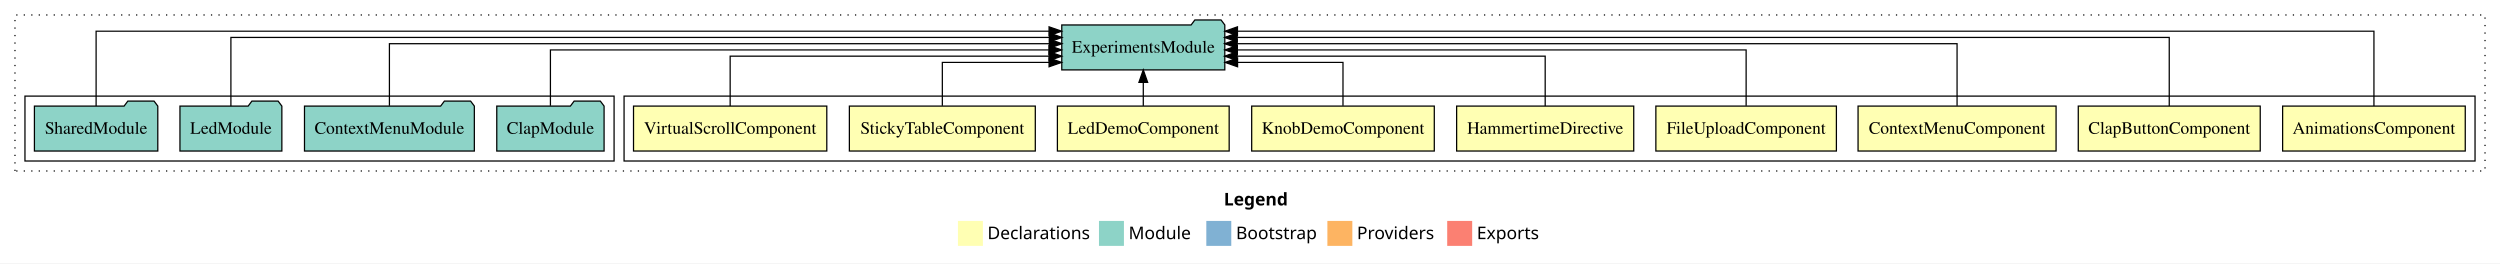
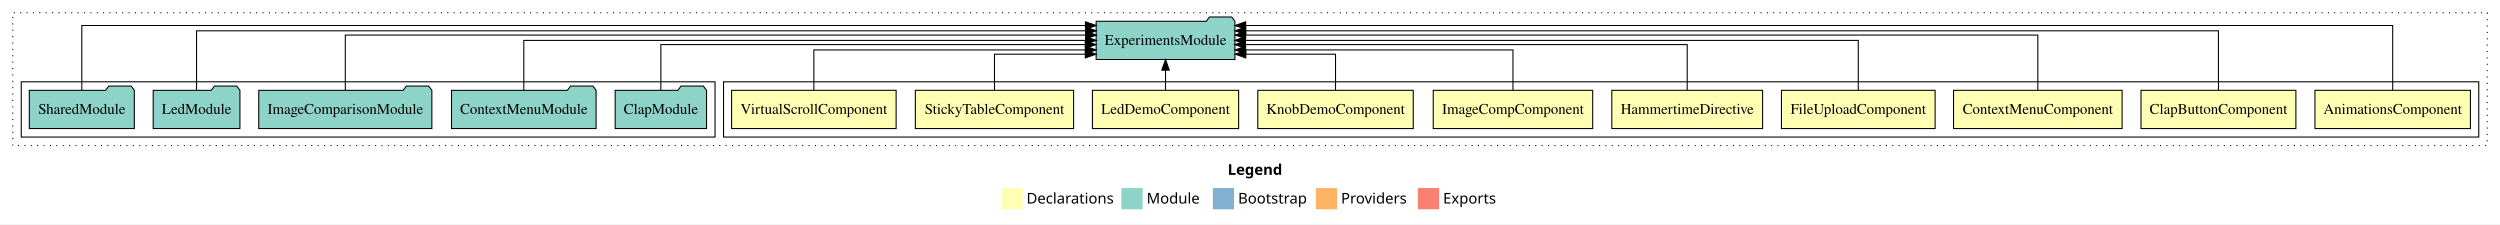
- <svg xmlns="http://www.w3.org/2000/svg" width="2003pt" height="211pt" viewBox="0.00 0.00 2003.00 211.00">
+ <svg xmlns="http://www.w3.org/2000/svg" width="2353pt" height="211pt" viewBox="0.00 0.00 2353.00 211.00">
  <g id="graph0" class="graph" transform="scale(1 1) rotate(0) translate(4 207)">
-     <polygon fill="#ffffff" stroke="transparent" points="-4,4 -4,-207 1999,-207 1999,4 -4,4" />
-     <text text-anchor="start" x="976.509" y="-42.4" font-family="sans-serif" font-weight="bold" font-size="14.00" fill="#000000">Legend</text>
-     <polygon fill="#ffffb3" stroke="transparent" points="763.5,-10 763.5,-30 783.5,-30 783.5,-10 763.5,-10" />
-     <text text-anchor="start" x="787.129" y="-15.4" font-family="sans-serif" font-size="14.00" fill="#000000">  Declarations</text>
-     <polygon fill="#8dd3c7" stroke="transparent" points="876.5,-10 876.5,-30 896.5,-30 896.5,-10 876.5,-10" />
-     <text text-anchor="start" x="900.225" y="-15.4" font-family="sans-serif" font-size="14.00" fill="#000000">  Module</text>
-     <polygon fill="#80b1d3" stroke="transparent" points="962.5,-10 962.5,-30 982.5,-30 982.5,-10 962.5,-10" />
-     <text text-anchor="start" x="986.281" y="-15.4" font-family="sans-serif" font-size="14.00" fill="#000000">  Bootstrap</text>
-     <polygon fill="#fdb462" stroke="transparent" points="1059.5,-10 1059.5,-30 1079.5,-30 1079.5,-10 1059.5,-10" />
-     <text text-anchor="start" x="1083.173" y="-15.4" font-family="sans-serif" font-size="14.00" fill="#000000">  Providers</text>
-     <polygon fill="#fb8072" stroke="transparent" points="1155.5,-10 1155.5,-30 1175.5,-30 1175.5,-10 1155.5,-10" />
-     <text text-anchor="start" x="1179.226" y="-15.4" font-family="sans-serif" font-size="14.00" fill="#000000">  Exports</text>
+     <polygon fill="#ffffff" stroke="transparent" points="-4,4 -4,-207 2349,-207 2349,4 -4,4" />
+     <text text-anchor="start" x="1151.509" y="-42.4" font-family="sans-serif" font-weight="bold" font-size="14.00" fill="#000000">Legend</text>
+     <polygon fill="#ffffb3" stroke="transparent" points="938.5,-10 938.5,-30 958.5,-30 958.5,-10 938.5,-10" />
+     <text text-anchor="start" x="962.129" y="-15.4" font-family="sans-serif" font-size="14.00" fill="#000000">  Declarations</text>
+     <polygon fill="#8dd3c7" stroke="transparent" points="1051.5,-10 1051.5,-30 1071.5,-30 1071.5,-10 1051.5,-10" />
+     <text text-anchor="start" x="1075.225" y="-15.4" font-family="sans-serif" font-size="14.00" fill="#000000">  Module</text>
+     <polygon fill="#80b1d3" stroke="transparent" points="1137.5,-10 1137.5,-30 1157.5,-30 1157.5,-10 1137.5,-10" />
+     <text text-anchor="start" x="1161.281" y="-15.4" font-family="sans-serif" font-size="14.00" fill="#000000">  Bootstrap</text>
+     <polygon fill="#fdb462" stroke="transparent" points="1234.5,-10 1234.5,-30 1254.5,-30 1254.5,-10 1234.5,-10" />
+     <text text-anchor="start" x="1258.173" y="-15.4" font-family="sans-serif" font-size="14.00" fill="#000000">  Providers</text>
+     <polygon fill="#fb8072" stroke="transparent" points="1330.5,-10 1330.5,-30 1350.5,-30 1350.5,-10 1330.5,-10" />
+     <text text-anchor="start" x="1354.226" y="-15.4" font-family="sans-serif" font-size="14.00" fill="#000000">  Exports</text>
    <g id="clust1" class="cluster">
-       <polygon fill="none" stroke="#000000" stroke-dasharray="1,5" points="8,-70 8,-195 1987,-195 1987,-70 8,-70" />
+       <polygon fill="none" stroke="#000000" stroke-dasharray="1,5" points="8,-70 8,-195 2337,-195 2337,-70 8,-70" />
    </g>
    <g id="clust2" class="cluster">
-       <polygon fill="none" stroke="#000000" points="496,-78 496,-130 1979,-130 1979,-78 496,-78" />
+       <polygon fill="none" stroke="#000000" points="677,-78 677,-130 2329,-130 2329,-78 677,-78" />
    </g>
-     <g id="clust12" class="cluster">
-       <polygon fill="none" stroke="#000000" points="16,-78 16,-130 488,-130 488,-78 16,-78" />
+     <g id="clust13" class="cluster">
+       <polygon fill="none" stroke="#000000" points="16,-78 16,-130 669,-130 669,-78 16,-78" />
    </g>
    <g id="node1" class="node">
-       <polygon fill="#ffffb3" stroke="#000000" points="1971.161,-122 1824.839,-122 1824.839,-86 1971.161,-86 1971.161,-122" />
-       <text text-anchor="middle" x="1898" y="-99.8" font-family="Times,serif" font-size="14.00" fill="#000000">AnimationsComponent</text>
+       <polygon fill="#ffffb3" stroke="#000000" points="2321.161,-122 2174.839,-122 2174.839,-86 2321.161,-86 2321.161,-122" />
+       <text text-anchor="middle" x="2248" y="-99.8" font-family="Times,serif" font-size="14.00" fill="#000000">AnimationsComponent</text>
+     </g>
+     <g id="node11" class="node">
+       <polygon fill="#8dd3c7" stroke="#000000" points="1158.309,-187 1155.309,-191 1134.309,-191 1131.309,-187 1027.691,-187 1027.691,-151 1158.309,-151 1158.309,-187" />
+       <text text-anchor="middle" x="1093" y="-164.8" font-family="Times,serif" font-size="14.00" fill="#000000">ExperimentsModule</text>
+     </g>
+     <g id="edge1" class="edge">
+       <path fill="none" stroke="#000000" d="M2248,-122.323C2248,-145.66 2248,-183 2248,-183 2248,-183 1168.407,-183 1168.407,-183" />
+       <polygon fill="#000000" stroke="#000000" points="1168.407,-179.5 1158.407,-183 1168.407,-186.5 1168.407,-179.5" />
+     </g>
+     <g id="node2" class="node">
+       <polygon fill="#ffffb3" stroke="#000000" points="2156.892,-122 2011.108,-122 2011.108,-86 2156.892,-86 2156.892,-122" />
+       <text text-anchor="middle" x="2084" y="-99.8" font-family="Times,serif" font-size="14.00" fill="#000000">ClapButtonComponent</text>
+     </g>
+     <g id="edge2" class="edge">
+       <path fill="none" stroke="#000000" d="M2084,-122.292C2084,-144.206 2084,-178 2084,-178 2084,-178 1168.406,-178 1168.406,-178" />
+       <polygon fill="#000000" stroke="#000000" points="1168.406,-174.5 1158.406,-178 1168.406,-181.5 1168.406,-174.5" />
+     </g>
+     <g id="node3" class="node">
+       <polygon fill="#ffffb3" stroke="#000000" points="1993.324,-122 1834.676,-122 1834.676,-86 1993.324,-86 1993.324,-122" />
+       <text text-anchor="middle" x="1914" y="-99.8" font-family="Times,serif" font-size="14.00" fill="#000000">ContextMenuComponent</text>
+     </g>
+     <g id="edge3" class="edge">
+       <path fill="none" stroke="#000000" d="M1914,-122.027C1914,-142.767 1914,-174 1914,-174 1914,-174 1168.453,-174 1168.453,-174" />
+       <polygon fill="#000000" stroke="#000000" points="1168.453,-170.5 1158.453,-174 1168.453,-177.5 1168.453,-170.5" />
+     </g>
+     <g id="node4" class="node">
+       <polygon fill="#ffffb3" stroke="#000000" points="1817.323,-122 1672.677,-122 1672.677,-86 1817.323,-86 1817.323,-122" />
+       <text text-anchor="middle" x="1745" y="-99.8" font-family="Times,serif" font-size="14.00" fill="#000000">FileUploadComponent</text>
+     </g>
+     <g id="edge4" class="edge">
+       <path fill="none" stroke="#000000" d="M1745,-122.106C1745,-141.339 1745,-169 1745,-169 1745,-169 1168.2,-169 1168.2,-169" />
+       <polygon fill="#000000" stroke="#000000" points="1168.2,-165.5 1158.2,-169 1168.2,-172.5 1168.2,-165.5" />
+     </g>
+     <g id="node5" class="node">
+       <polygon fill="#ffffb3" stroke="#000000" points="1654.947,-122 1513.053,-122 1513.053,-86 1654.947,-86 1654.947,-122" />
+       <text text-anchor="middle" x="1584" y="-99.8" font-family="Times,serif" font-size="14.00" fill="#000000">HammertimeDirective</text>
+     </g>
+     <g id="edge5" class="edge">
+       <path fill="none" stroke="#000000" d="M1584,-122.302C1584,-140.27 1584,-165 1584,-165 1584,-165 1168.201,-165 1168.201,-165" />
+       <polygon fill="#000000" stroke="#000000" points="1168.201,-161.5 1158.201,-165 1168.201,-168.5 1168.201,-161.5" />
+     </g>
+     <g id="node6" class="node">
+       <polygon fill="#ffffb3" stroke="#000000" points="1495.041,-122 1344.959,-122 1344.959,-86 1495.041,-86 1495.041,-122" />
+       <text text-anchor="middle" x="1420" y="-99.8" font-family="Times,serif" font-size="14.00" fill="#000000">ImageCompComponent</text>
+     </g>
+     <g id="edge6" class="edge">
+       <path fill="none" stroke="#000000" d="M1420,-122.027C1420,-138.398 1420,-160 1420,-160 1420,-160 1168.387,-160 1168.387,-160" />
+       <polygon fill="#000000" stroke="#000000" points="1168.387,-156.5 1158.387,-160 1168.387,-163.5 1168.387,-156.5" />
+     </g>
+     <g id="node7" class="node">
+       <polygon fill="#ffffb3" stroke="#000000" points="1326.151,-122 1179.849,-122 1179.849,-86 1326.151,-86 1326.151,-122" />
+       <text text-anchor="middle" x="1253" y="-99.8" font-family="Times,serif" font-size="14.00" fill="#000000">KnobDemoComponent</text>
+     </g>
+     <g id="edge7" class="edge">
+       <path fill="none" stroke="#000000" d="M1253,-122.187C1253,-137.182 1253,-156 1253,-156 1253,-156 1168.54,-156 1168.54,-156" />
+       <polygon fill="#000000" stroke="#000000" points="1168.54,-152.5 1158.54,-156 1168.54,-159.5 1168.54,-152.5" />
+     </g>
+     <g id="node8" class="node">
+       <polygon fill="#ffffb3" stroke="#000000" points="1161.812,-122 1024.188,-122 1024.188,-86 1161.812,-86 1161.812,-122" />
+       <text text-anchor="middle" x="1093" y="-99.8" font-family="Times,serif" font-size="14.00" fill="#000000">LedDemoComponent</text>
+     </g>
+     <g id="edge8" class="edge">
+       <path fill="none" stroke="#000000" d="M1093,-122.106C1093,-122.106 1093,-140.991 1093,-140.991" />
+       <polygon fill="#000000" stroke="#000000" points="1089.5,-140.991 1093,-150.991 1096.5,-140.991 1089.5,-140.991" />
+     </g>
+     <g id="node9" class="node">
+       <polygon fill="#ffffb3" stroke="#000000" points="1006.483,-122 857.517,-122 857.517,-86 1006.483,-86 1006.483,-122" />
+       <text text-anchor="middle" x="932" y="-99.8" font-family="Times,serif" font-size="14.00" fill="#000000">StickyTableComponent</text>
+     </g>
+     <g id="edge9" class="edge">
+       <path fill="none" stroke="#000000" d="M932,-122.187C932,-137.182 932,-156 932,-156 932,-156 1017.515,-156 1017.515,-156" />
+       <polygon fill="#000000" stroke="#000000" points="1017.515,-159.5 1027.515,-156 1017.515,-152.5 1017.515,-159.5" />
    </g>
    <g id="node10" class="node">
-       <polygon fill="#8dd3c7" stroke="#000000" points="977.309,-187 974.309,-191 953.309,-191 950.309,-187 846.691,-187 846.691,-151 977.309,-151 977.309,-187" />
-       <text text-anchor="middle" x="912" y="-164.8" font-family="Times,serif" font-size="14.00" fill="#000000">ExperimentsModule</text>
-     </g>
-     <g id="edge1" class="edge">
-       <path fill="none" stroke="#000000" d="M1898,-122.091C1898,-145.133 1898,-182 1898,-182 1898,-182 987.458,-182 987.458,-182" />
-       <polygon fill="#000000" stroke="#000000" points="987.458,-178.5 977.458,-182 987.458,-185.5 987.458,-178.5" />
-     </g>
-     <g id="node2" class="node">
-       <polygon fill="#ffffb3" stroke="#000000" points="1806.892,-122 1661.108,-122 1661.108,-86 1806.892,-86 1806.892,-122" />
-       <text text-anchor="middle" x="1734" y="-99.8" font-family="Times,serif" font-size="14.00" fill="#000000">ClapButtonComponent</text>
-     </g>
-     <g id="edge2" class="edge">
-       <path fill="none" stroke="#000000" d="M1734,-122.045C1734,-143.662 1734,-177 1734,-177 1734,-177 987.188,-177 987.188,-177" />
-       <polygon fill="#000000" stroke="#000000" points="987.188,-173.5 977.188,-177 987.188,-180.5 987.188,-173.5" />
-     </g>
-     <g id="node3" class="node">
-       <polygon fill="#ffffb3" stroke="#000000" points="1643.324,-122 1484.676,-122 1484.676,-86 1643.324,-86 1643.324,-122" />
-       <text text-anchor="middle" x="1564" y="-99.8" font-family="Times,serif" font-size="14.00" fill="#000000">ContextMenuComponent</text>
-     </g>
-     <g id="edge3" class="edge">
-       <path fill="none" stroke="#000000" d="M1564,-122.223C1564,-142.365 1564,-172 1564,-172 1564,-172 987.2,-172 987.2,-172" />
-       <polygon fill="#000000" stroke="#000000" points="987.201,-168.5 977.2,-172 987.2,-175.5 987.201,-168.5" />
-     </g>
-     <g id="node4" class="node">
-       <polygon fill="#ffffb3" stroke="#000000" points="1467.323,-122 1322.677,-122 1322.677,-86 1467.323,-86 1467.323,-122" />
-       <text text-anchor="middle" x="1395" y="-99.8" font-family="Times,serif" font-size="14.00" fill="#000000">FileUploadComponent</text>
-     </g>
-     <g id="edge4" class="edge">
-       <path fill="none" stroke="#000000" d="M1395,-122.222C1395,-140.828 1395,-167 1395,-167 1395,-167 987.391,-167 987.391,-167" />
-       <polygon fill="#000000" stroke="#000000" points="987.391,-163.5 977.391,-167 987.391,-170.5 987.391,-163.5" />
-     </g>
-     <g id="node5" class="node">
-       <polygon fill="#ffffb3" stroke="#000000" points="1304.947,-122 1163.053,-122 1163.053,-86 1304.947,-86 1304.947,-122" />
-       <text text-anchor="middle" x="1234" y="-99.8" font-family="Times,serif" font-size="14.00" fill="#000000">HammertimeDirective</text>
-     </g>
-     <g id="edge5" class="edge">
-       <path fill="none" stroke="#000000" d="M1234,-122.034C1234,-139.06 1234,-162 1234,-162 1234,-162 987.162,-162 987.162,-162" />
-       <polygon fill="#000000" stroke="#000000" points="987.162,-158.5 977.162,-162 987.162,-165.5 987.162,-158.5" />
-     </g>
-     <g id="node6" class="node">
-       <polygon fill="#ffffb3" stroke="#000000" points="1145.151,-122 998.849,-122 998.849,-86 1145.151,-86 1145.151,-122" />
-       <text text-anchor="middle" x="1072" y="-99.8" font-family="Times,serif" font-size="14.00" fill="#000000">KnobDemoComponent</text>
-     </g>
-     <g id="edge6" class="edge">
-       <path fill="none" stroke="#000000" d="M1072,-122.24C1072,-137.571 1072,-157 1072,-157 1072,-157 987.54,-157 987.54,-157" />
-       <polygon fill="#000000" stroke="#000000" points="987.54,-153.5 977.54,-157 987.54,-160.5 987.54,-153.5" />
-     </g>
-     <g id="node7" class="node">
-       <polygon fill="#ffffb3" stroke="#000000" points="980.812,-122 843.188,-122 843.188,-86 980.812,-86 980.812,-122" />
-       <text text-anchor="middle" x="912" y="-99.8" font-family="Times,serif" font-size="14.00" fill="#000000">LedDemoComponent</text>
-     </g>
-     <g id="edge7" class="edge">
-       <path fill="none" stroke="#000000" d="M912,-122.106C912,-122.106 912,-140.991 912,-140.991" />
-       <polygon fill="#000000" stroke="#000000" points="908.5,-140.991 912,-150.991 915.5,-140.991 908.5,-140.991" />
-     </g>
-     <g id="node8" class="node">
-       <polygon fill="#ffffb3" stroke="#000000" points="825.483,-122 676.517,-122 676.517,-86 825.483,-86 825.483,-122" />
-       <text text-anchor="middle" x="751" y="-99.8" font-family="Times,serif" font-size="14.00" fill="#000000">StickyTableComponent</text>
-     </g>
-     <g id="edge8" class="edge">
-       <path fill="none" stroke="#000000" d="M751,-122.24C751,-137.571 751,-157 751,-157 751,-157 836.515,-157 836.515,-157" />
-       <polygon fill="#000000" stroke="#000000" points="836.515,-160.5 846.515,-157 836.515,-153.5 836.515,-160.5" />
-     </g>
-     <g id="node9" class="node">
-       <polygon fill="#ffffb3" stroke="#000000" points="658.426,-122 503.574,-122 503.574,-86 658.426,-86 658.426,-122" />
-       <text text-anchor="middle" x="581" y="-99.8" font-family="Times,serif" font-size="14.00" fill="#000000">VirtualScrollComponent</text>
-     </g>
-     <g id="edge9" class="edge">
-       <path fill="none" stroke="#000000" d="M581,-122.034C581,-139.06 581,-162 581,-162 581,-162 836.605,-162 836.605,-162" />
-       <polygon fill="#000000" stroke="#000000" points="836.605,-165.5 846.605,-162 836.605,-158.5 836.605,-165.5" />
-     </g>
-     <g id="node11" class="node">
-       <polygon fill="#8dd3c7" stroke="#000000" points="479.992,-122 476.992,-126 455.992,-126 452.992,-122 394.008,-122 394.008,-86 479.992,-86 479.992,-122" />
-       <text text-anchor="middle" x="437" y="-99.8" font-family="Times,serif" font-size="14.00" fill="#000000">ClapModule</text>
+       <polygon fill="#ffffb3" stroke="#000000" points="839.426,-122 684.574,-122 684.574,-86 839.426,-86 839.426,-122" />
+       <text text-anchor="middle" x="762" y="-99.8" font-family="Times,serif" font-size="14.00" fill="#000000">VirtualScrollComponent</text>
    </g>
    <g id="edge10" class="edge">
-       <path fill="none" stroke="#000000" d="M437,-122.222C437,-140.828 437,-167 437,-167 437,-167 836.452,-167 836.452,-167" />
-       <polygon fill="#000000" stroke="#000000" points="836.452,-170.5 846.452,-167 836.452,-163.5 836.452,-170.5" />
+       <path fill="none" stroke="#000000" d="M762,-122.027C762,-138.398 762,-160 762,-160 762,-160 1017.605,-160 1017.605,-160" />
+       <polygon fill="#000000" stroke="#000000" points="1017.605,-163.5 1027.605,-160 1017.605,-156.5 1017.605,-163.5" />
    </g>
    <g id="node12" class="node">
-       <polygon fill="#8dd3c7" stroke="#000000" points="376.042,-122 373.042,-126 352.042,-126 349.042,-122 239.958,-122 239.958,-86 376.042,-86 376.042,-122" />
-       <text text-anchor="middle" x="308" y="-99.8" font-family="Times,serif" font-size="14.00" fill="#000000">ContextMenuModule</text>
+       <polygon fill="#8dd3c7" stroke="#000000" points="660.992,-122 657.992,-126 636.992,-126 633.992,-122 575.008,-122 575.008,-86 660.992,-86 660.992,-122" />
+       <text text-anchor="middle" x="618" y="-99.8" font-family="Times,serif" font-size="14.00" fill="#000000">ClapModule</text>
    </g>
    <g id="edge11" class="edge">
-       <path fill="none" stroke="#000000" d="M308,-122.223C308,-142.365 308,-172 308,-172 308,-172 836.788,-172 836.788,-172" />
-       <polygon fill="#000000" stroke="#000000" points="836.788,-175.5 846.788,-172 836.788,-168.5 836.788,-175.5" />
+       <path fill="none" stroke="#000000" d="M618,-122.302C618,-140.27 618,-165 618,-165 618,-165 1017.452,-165 1017.452,-165" />
+       <polygon fill="#000000" stroke="#000000" points="1017.452,-168.5 1027.452,-165 1017.452,-161.5 1017.452,-168.5" />
    </g>
    <g id="node13" class="node">
+       <polygon fill="#8dd3c7" stroke="#000000" points="557.042,-122 554.042,-126 533.042,-126 530.042,-122 420.958,-122 420.958,-86 557.042,-86 557.042,-122" />
+       <text text-anchor="middle" x="489" y="-99.8" font-family="Times,serif" font-size="14.00" fill="#000000">ContextMenuModule</text>
+     </g>
+     <g id="edge12" class="edge">
+       <path fill="none" stroke="#000000" d="M489,-122.106C489,-141.339 489,-169 489,-169 489,-169 1017.788,-169 1017.788,-169" />
+       <polygon fill="#000000" stroke="#000000" points="1017.788,-172.5 1027.787,-169 1017.788,-165.5 1017.788,-172.5" />
+     </g>
+     <g id="node14" class="node">
+       <polygon fill="#8dd3c7" stroke="#000000" points="402.468,-122 399.468,-126 378.468,-126 375.468,-122 239.532,-122 239.532,-86 402.468,-86 402.468,-122" />
+       <text text-anchor="middle" x="321" y="-99.8" font-family="Times,serif" font-size="14.00" fill="#000000">ImageComparisonModule</text>
+     </g>
+     <g id="edge13" class="edge">
+       <path fill="none" stroke="#000000" d="M321,-122.027C321,-142.767 321,-174 321,-174 321,-174 1017.845,-174 1017.845,-174" />
+       <polygon fill="#000000" stroke="#000000" points="1017.845,-177.5 1027.845,-174 1017.845,-170.5 1017.845,-177.5" />
+     </g>
+     <g id="node15" class="node">
      <polygon fill="#8dd3c7" stroke="#000000" points="221.818,-122 218.818,-126 197.818,-126 194.818,-122 140.182,-122 140.182,-86 221.818,-86 221.818,-122" />
      <text text-anchor="middle" x="181" y="-99.8" font-family="Times,serif" font-size="14.00" fill="#000000">LedModule</text>
    </g>
-     <g id="edge12" class="edge">
-       <path fill="none" stroke="#000000" d="M181,-122.045C181,-143.662 181,-177 181,-177 181,-177 836.807,-177 836.807,-177" />
-       <polygon fill="#000000" stroke="#000000" points="836.807,-180.5 846.807,-177 836.807,-173.5 836.807,-180.5" />
+     <g id="edge14" class="edge">
+       <path fill="none" stroke="#000000" d="M181,-122.292C181,-144.206 181,-178 181,-178 181,-178 1017.777,-178 1017.777,-178" />
+       <polygon fill="#000000" stroke="#000000" points="1017.777,-181.5 1027.777,-178 1017.777,-174.5 1017.777,-181.5" />
    </g>
-     <g id="node14" class="node">
+     <g id="node16" class="node">
      <polygon fill="#8dd3c7" stroke="#000000" points="122.423,-122 119.423,-126 98.423,-126 95.423,-122 23.577,-122 23.577,-86 122.423,-86 122.423,-122" />
      <text text-anchor="middle" x="73" y="-99.8" font-family="Times,serif" font-size="14.00" fill="#000000">SharedModule</text>
    </g>
-     <g id="edge13" class="edge">
-       <path fill="none" stroke="#000000" d="M73,-122.091C73,-145.133 73,-182 73,-182 73,-182 836.514,-182 836.514,-182" />
-       <polygon fill="#000000" stroke="#000000" points="836.515,-185.5 846.514,-182 836.514,-178.5 836.515,-185.5" />
+     <g id="edge15" class="edge">
+       <path fill="none" stroke="#000000" d="M73,-122.323C73,-145.66 73,-183 73,-183 73,-183 1017.643,-183 1017.643,-183" />
+       <polygon fill="#000000" stroke="#000000" points="1017.643,-186.5 1027.643,-183 1017.643,-179.5 1017.643,-186.5" />
    </g>
  </g>
</svg>
